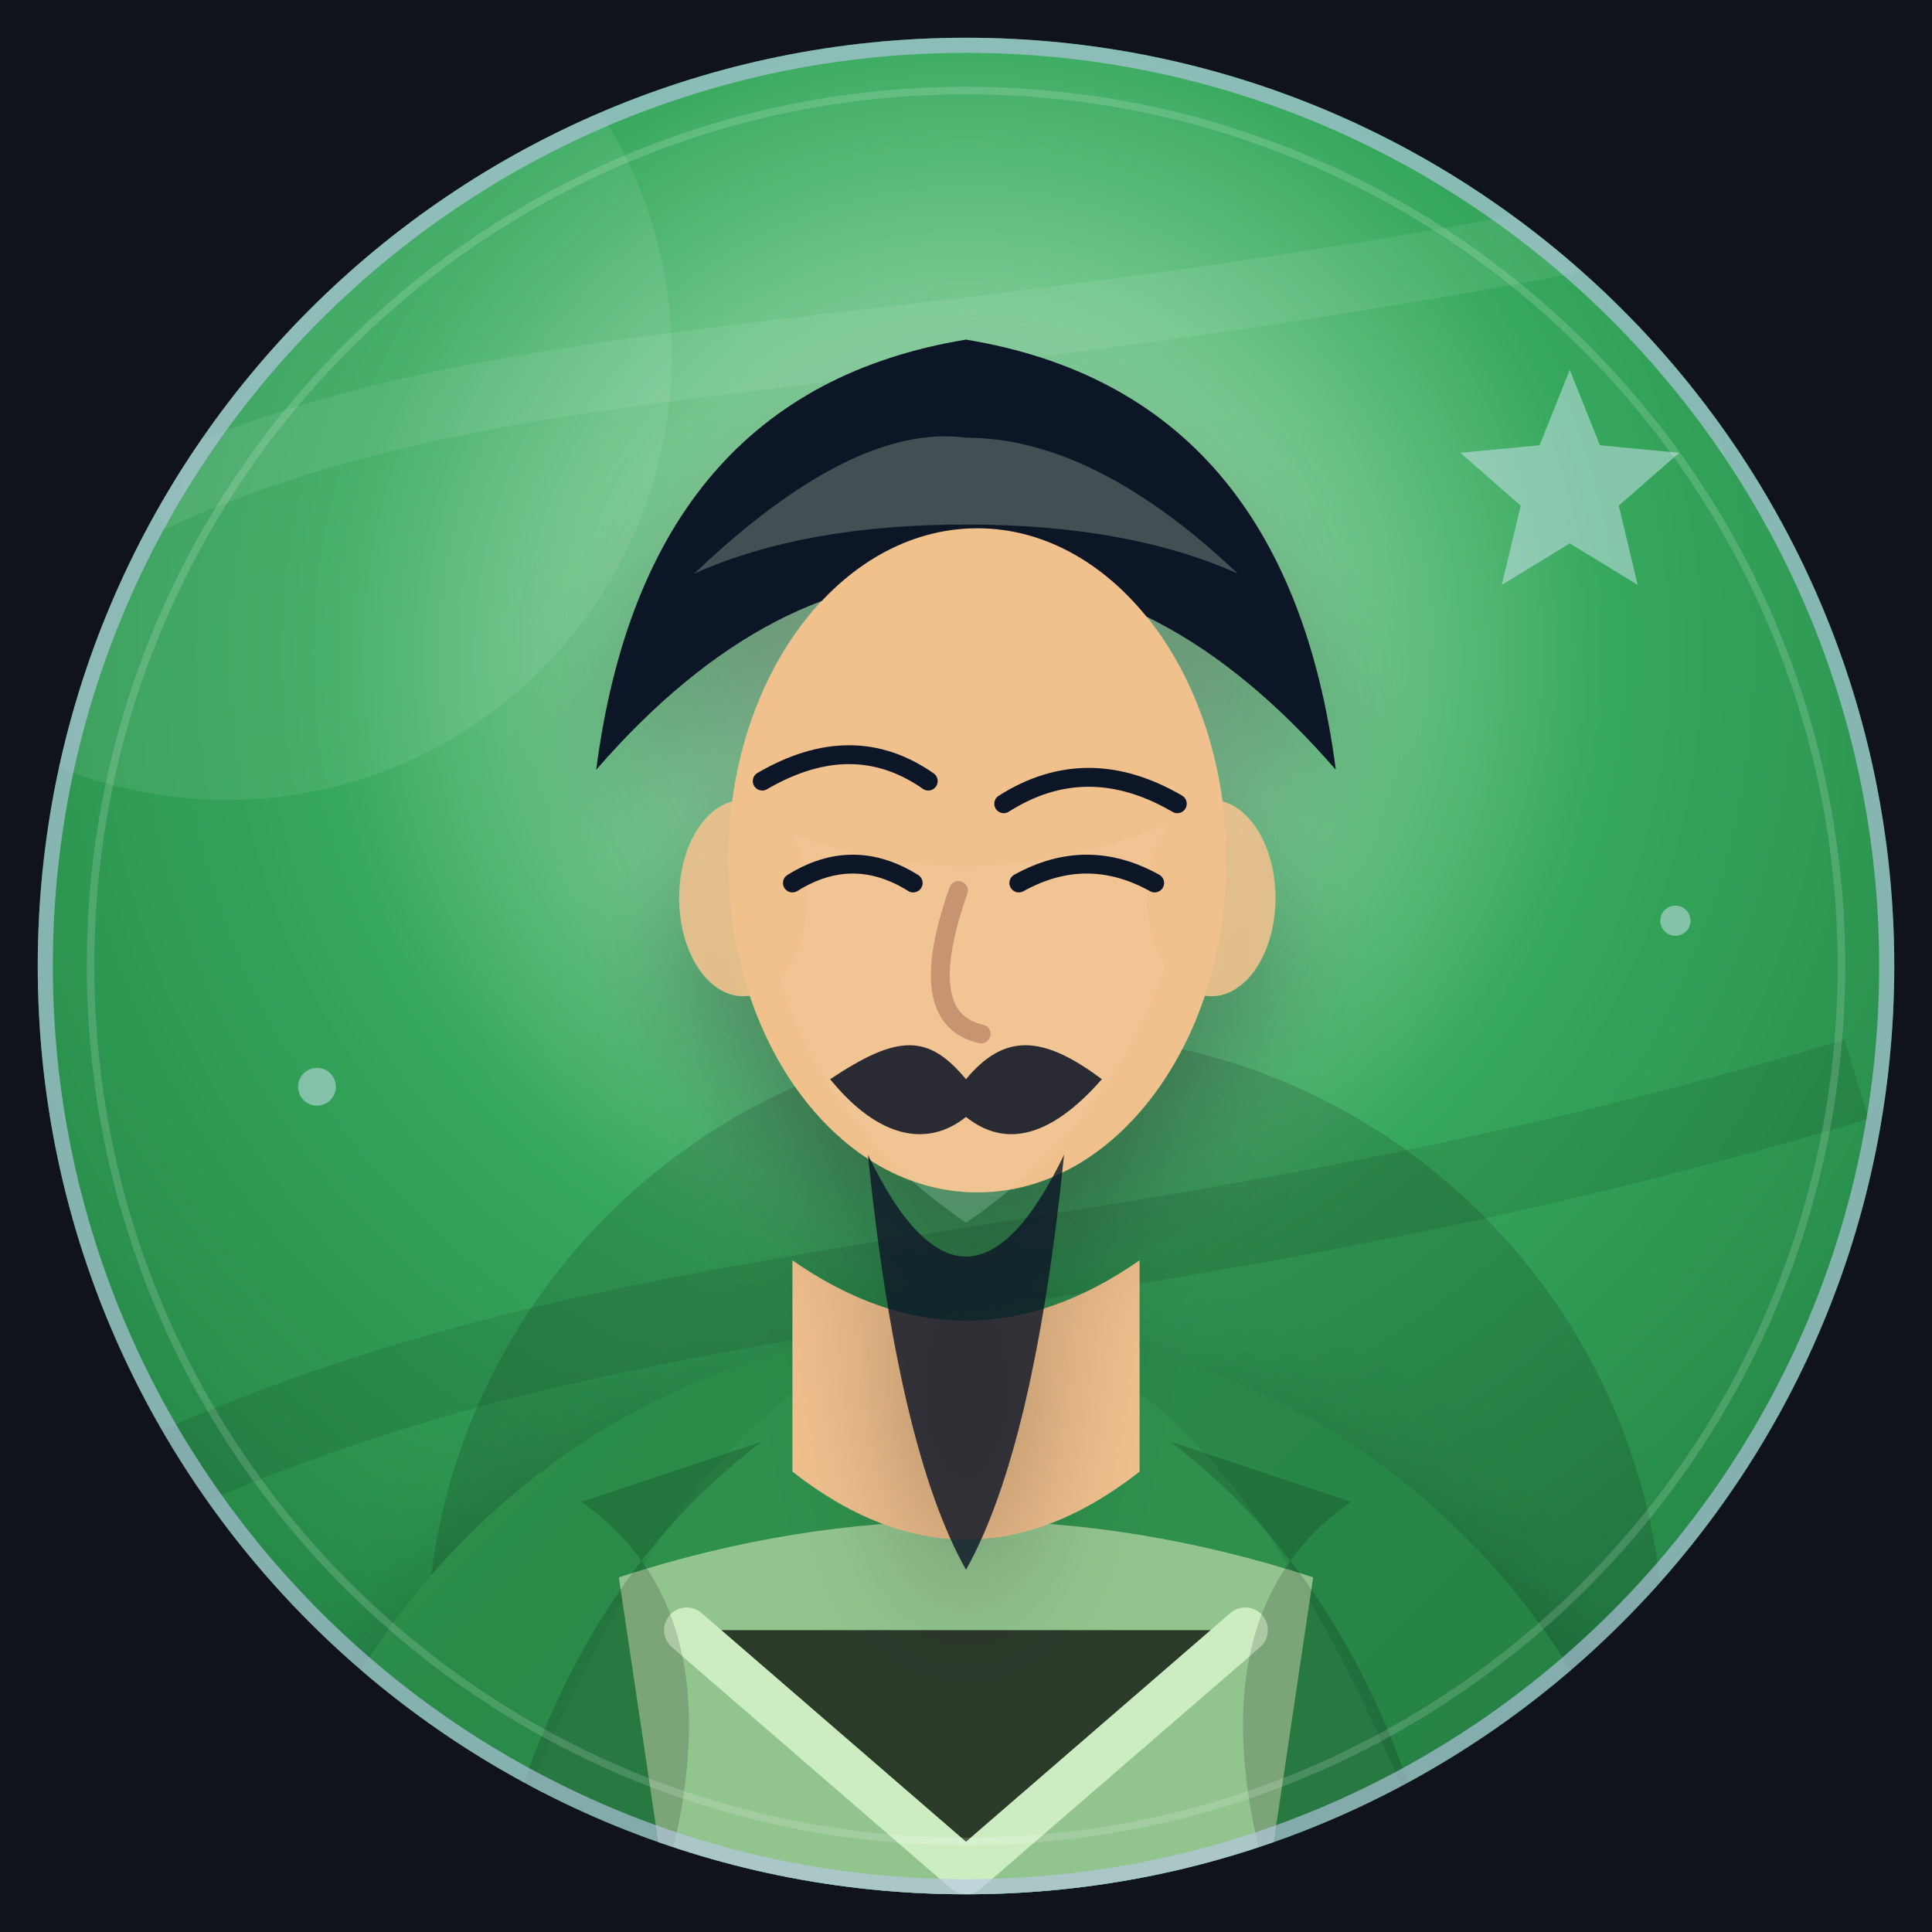
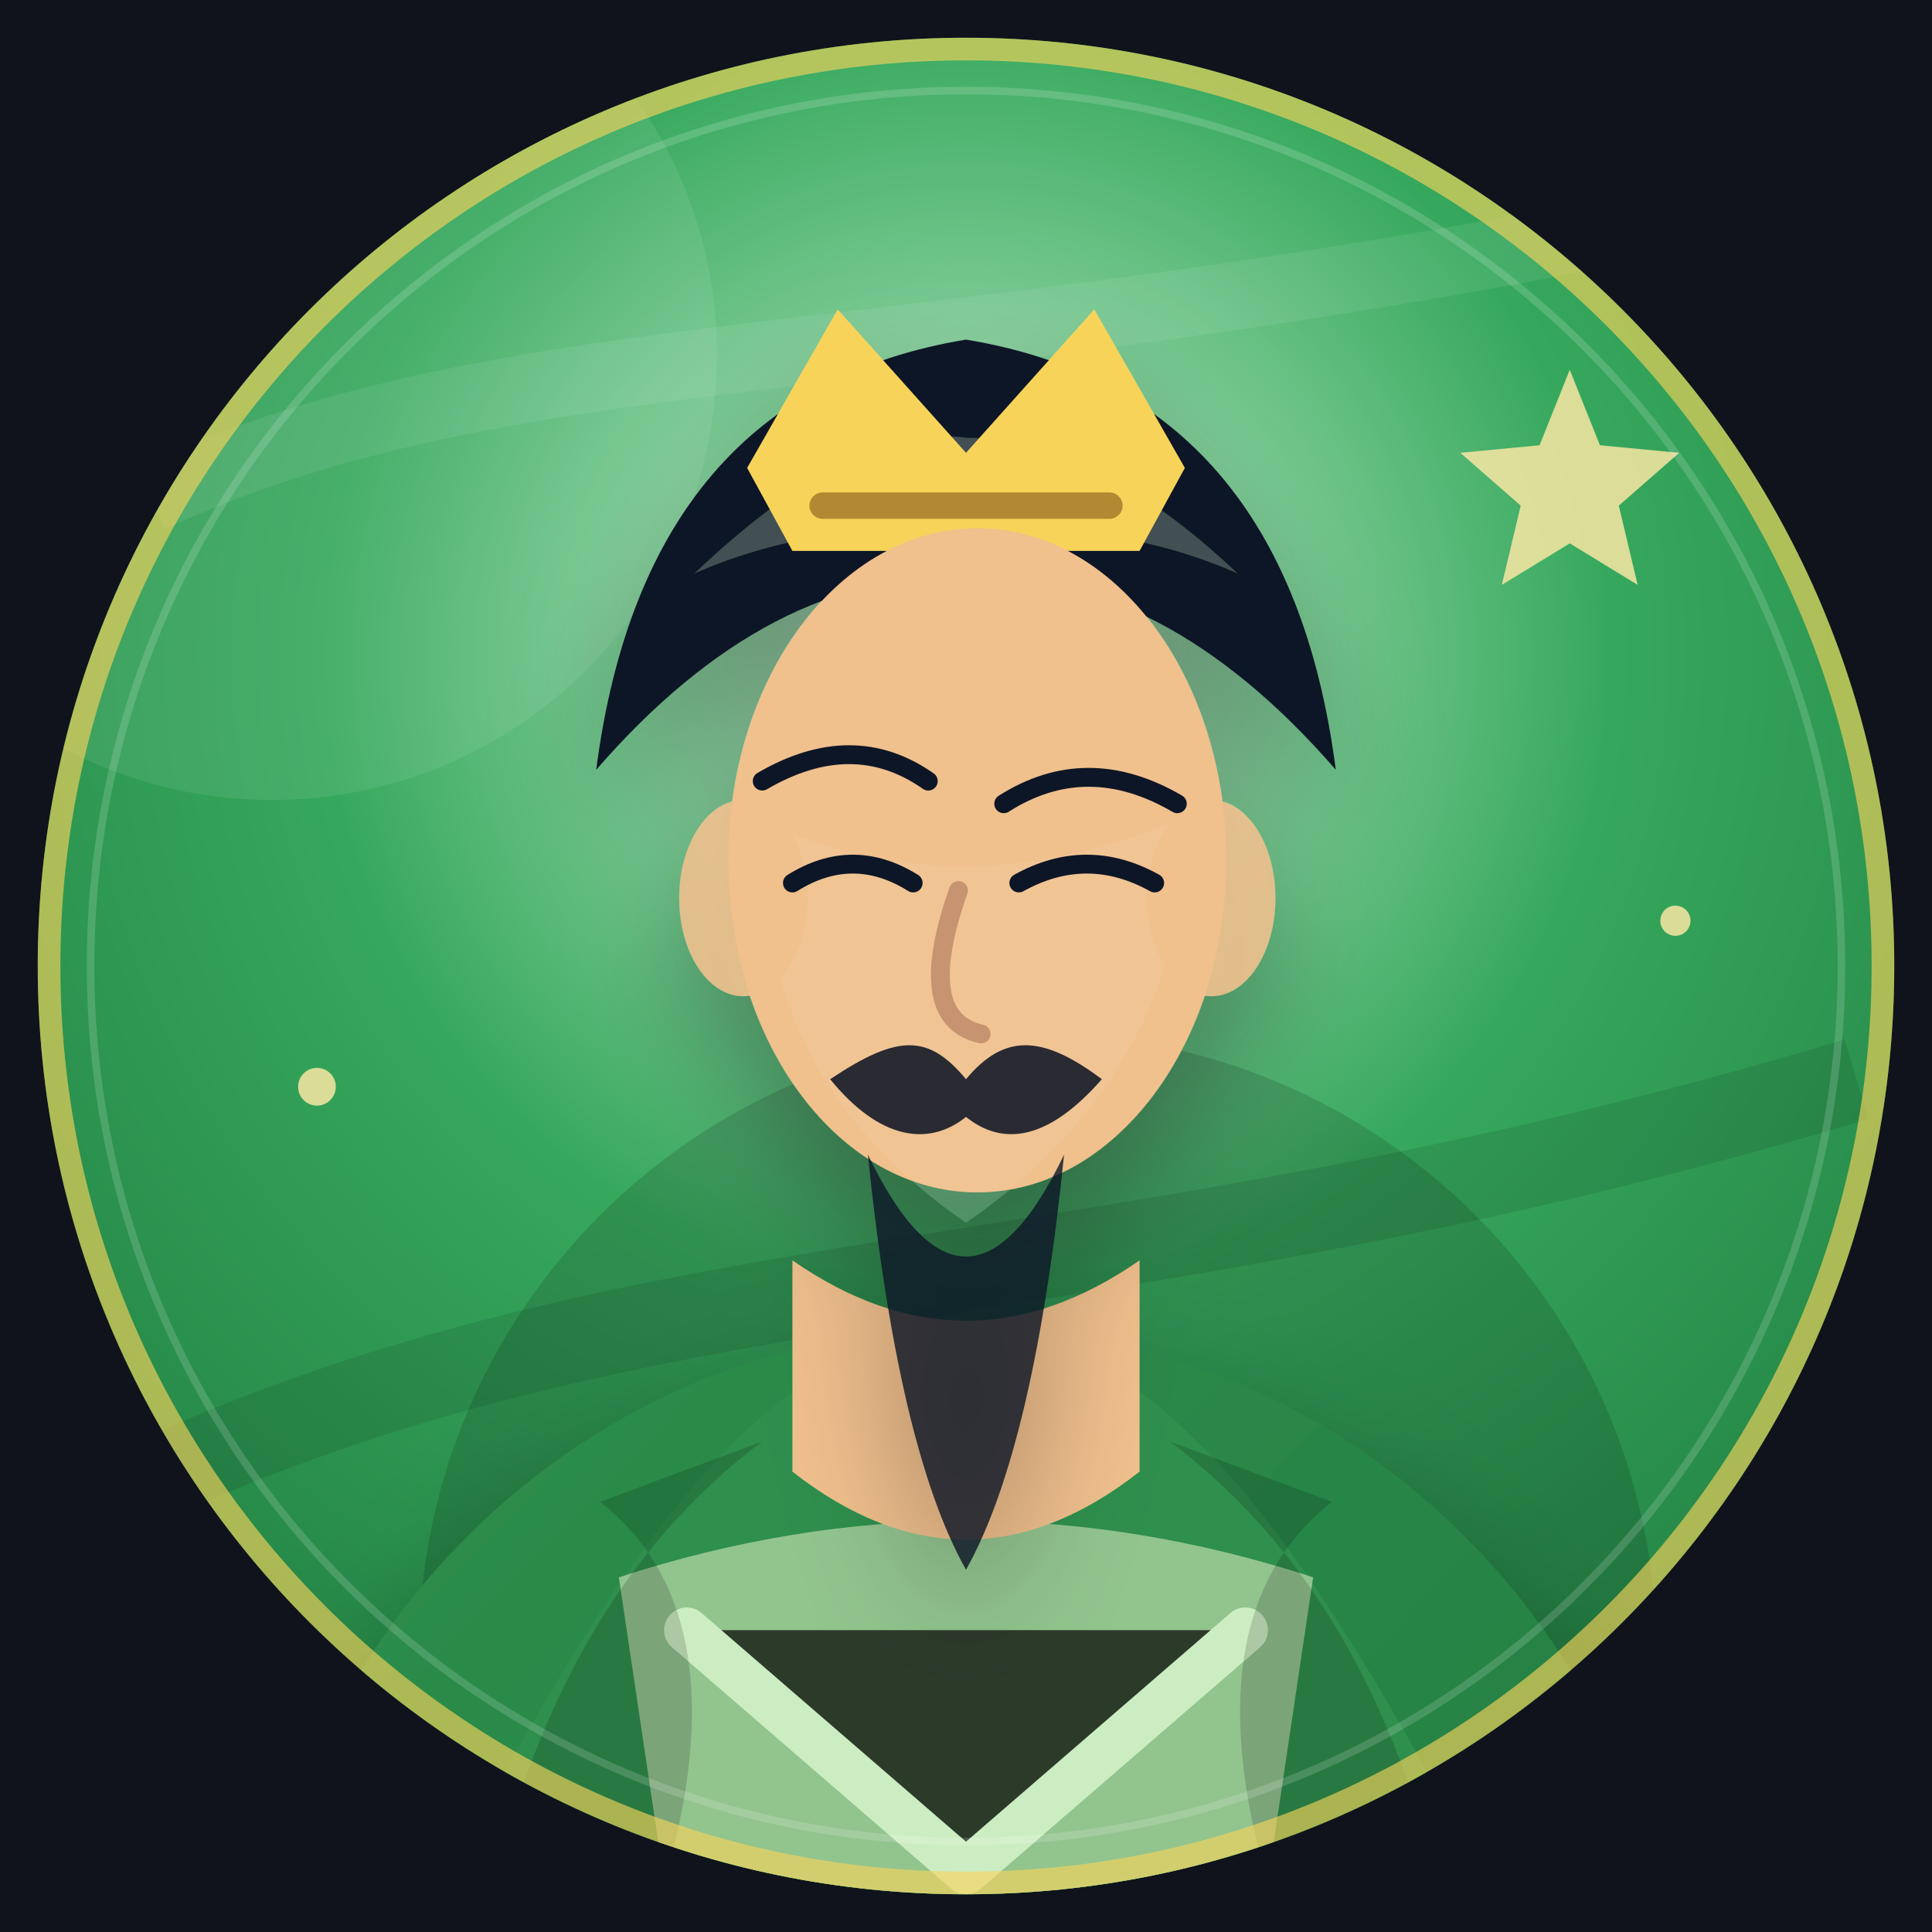
<svg xmlns="http://www.w3.org/2000/svg" viewBox="0 0 512 512" role="img" aria-label="费祎 portrait">
  <defs>
    <radialGradient id="bg" cx="50%" cy="34%" r="72%">
      <stop offset="0%" stop-color="#c4f0ce" />
      <stop offset="46%" stop-color="#36a85d" />
      <stop offset="100%" stop-color="#1f7a3f" />
    </radialGradient>
    <linearGradient id="robe" x1="0%" y1="0%" x2="100%" y2="100%">
      <stop offset="0%" stop-color="#2f8f4d" />
      <stop offset="100%" stop-color="#1f7a3f" />
    </linearGradient>
    <filter id="softShadow" x="-20%" y="-20%" width="140%" height="150%">
      <feDropShadow dx="0" dy="16" stdDeviation="16" flood-color="#000" flood-opacity="0.32" />
    </filter>
    <clipPath id="round">
      <circle cx="256" cy="256" r="246" />
    </clipPath>
  </defs>
  <rect width="512" height="512" fill="#10131b" />
  <g clip-path="url(#round)">
    <rect width="512" height="512" fill="url(#bg)" />
-     <circle cx="60" cy="94" r="118" fill="#fff" opacity="0.08" />
-     <circle cx="277" cy="438" r="164" fill="#000" opacity="0.14" />
+     <circle cx="72" cy="94" r="118" fill="#fff" opacity="0.08" />
+     <circle cx="275" cy="438" r="164" fill="#000" opacity="0.14" />
    <path d="M40 132 C140 86 244 102 472 52" stroke="#fff" stroke-width="18" opacity="0.08" fill="none" />
    <path d="M28 398 C168 330 286 348 492 286" stroke="#000" stroke-width="22" opacity="0.1" fill="none" />
-     <g opacity="0.48">
-       <path d="M416 98 l8 20 21 2 -16 14 5 21 -18 -11 -18 11 5 -21 -16 -14 21 -2Z" fill="#dce7ff" />
-       <circle cx="84" cy="288" r="5" fill="#dce7ff" />
-       <circle cx="444" cy="244" r="4" fill="#dce7ff" />
+     <g opacity="0.82">
+       <path d="M416 98 l8 20 21 2 -16 14 5 21 -18 -11 -18 11 5 -21 -16 -14 21 -2Z" fill="#ffe9a6" />
+       <circle cx="84" cy="288" r="5" fill="#ffe9a6" />
+       <circle cx="444" cy="244" r="4" fill="#ffe9a6" />
    </g>
    <ellipse cx="256" cy="548" rx="190" ry="196" fill="url(#robe)" filter="url(#softShadow)" />
-     <path d="M124 514 C164 410 198 360 256 348 C314 360 348 410 388 514Z" fill="#2f8f4d" />
+     <path d="M110 514 C164 410 198 360 256 348 C314 360 348 410 402 514Z" fill="#2f8f4d" />
    <path d="M164 418 Q256 388 348 418 L334 512 H178Z" fill="#b8d8a8" opacity="0.72" />
    <path d="M182 432 L256 496 L330 432" stroke="#e4ffd9" stroke-width="12" stroke-linecap="round" stroke-linejoin="round" opacity="0.7" />
-     <path d="M154 398 Q200 430 172 512 H128 Q146 424 202 382Z" fill="#000" opacity="0.16" />
-     <path d="M358 398 Q312 430 340 512 H384 Q366 424 310 382Z" fill="#000" opacity="0.16" />
+     <path d="M159 398 Q200 430 172 512 H128 Q146 424 202 382Z" fill="#000" opacity="0.16" />
+     <path d="M353 398 Q312 430 340 512 H384 Q366 424 310 382Z" fill="#000" opacity="0.16" />
    <path d="M210 334 Q256 366 302 334 V390 Q256 426 210 390Z" fill="#f0c08d" />
    <g filter="url(#softShadow)">
      <path d="M158 204 Q171 104 256 90 Q341 104 354 204 Q308 151 256 153 Q204 151 158 204Z" fill="#101827" />
      <path d="M184 152 Q226 112 256 116 Q290 116 328 152 Q299 139 256 139 Q213 139 184 152Z" fill="#e4ffd9" opacity="0.24" />
+       <path d="M198 124 L222 82 L256 120 L290 82 L314 124 L302 146 L210 146Z" fill="#f7d35a" />
+       <path d="M218 134 H294" stroke="#7a4b12" stroke-width="7" stroke-linecap="round" opacity="0.55" />
      <ellipse cx="259" cy="228" rx="66" ry="88" fill="#f0c08d" />
      <path d="M203 218 Q256 242 315 216 Q314 284 256 324 Q198 284 203 218Z" fill="#fff" opacity="0.06" />
      <ellipse cx="197" cy="238" rx="17" ry="26" fill="#f0c08d" opacity="0.88" />
      <ellipse cx="321" cy="238" rx="17" ry="26" fill="#f0c08d" opacity="0.88" />
      <path d="M202 207 Q226 193 246 207" stroke="#101827" stroke-width="5" stroke-linecap="round" fill="none" />
      <path d="M266 213 Q288 199 312 213" stroke="#101827" stroke-width="5" stroke-linecap="round" fill="none" />
      <path d="M210 234 Q226 224 242 234" stroke="#111827" stroke-width="5" stroke-linecap="round" fill="none" />
      <path d="M270 234 Q288 224 306 234" stroke="#111827" stroke-width="5" stroke-linecap="round" fill="none" />
      <path d="M254 236 Q242 270 260 274" stroke="#a56b50" stroke-width="5" stroke-linecap="round" fill="none" opacity="0.55" />
      <path d="M220 286 C238 274 246 274 256 286 C266 274 276 274 292 286 C278 302 266 304 256 296 C246 304 233 302 220 286Z" fill="#101827" opacity="0.88" />
      <path d="M230 306 Q256 360 282 306 Q274 384 256 416 Q238 384 230 306Z" fill="#101827" opacity="0.82" />
    </g>
-     <circle cx="256" cy="256" r="246" fill="none" stroke="#b9c7e7" stroke-width="8" opacity="0.64" />
+     <circle cx="256" cy="256" r="246" fill="none" stroke="#f7d35a" stroke-width="12" opacity="0.64" />
    <circle cx="256" cy="256" r="232" fill="none" stroke="#fff" stroke-width="2" opacity="0.16" />
  </g>
</svg>
